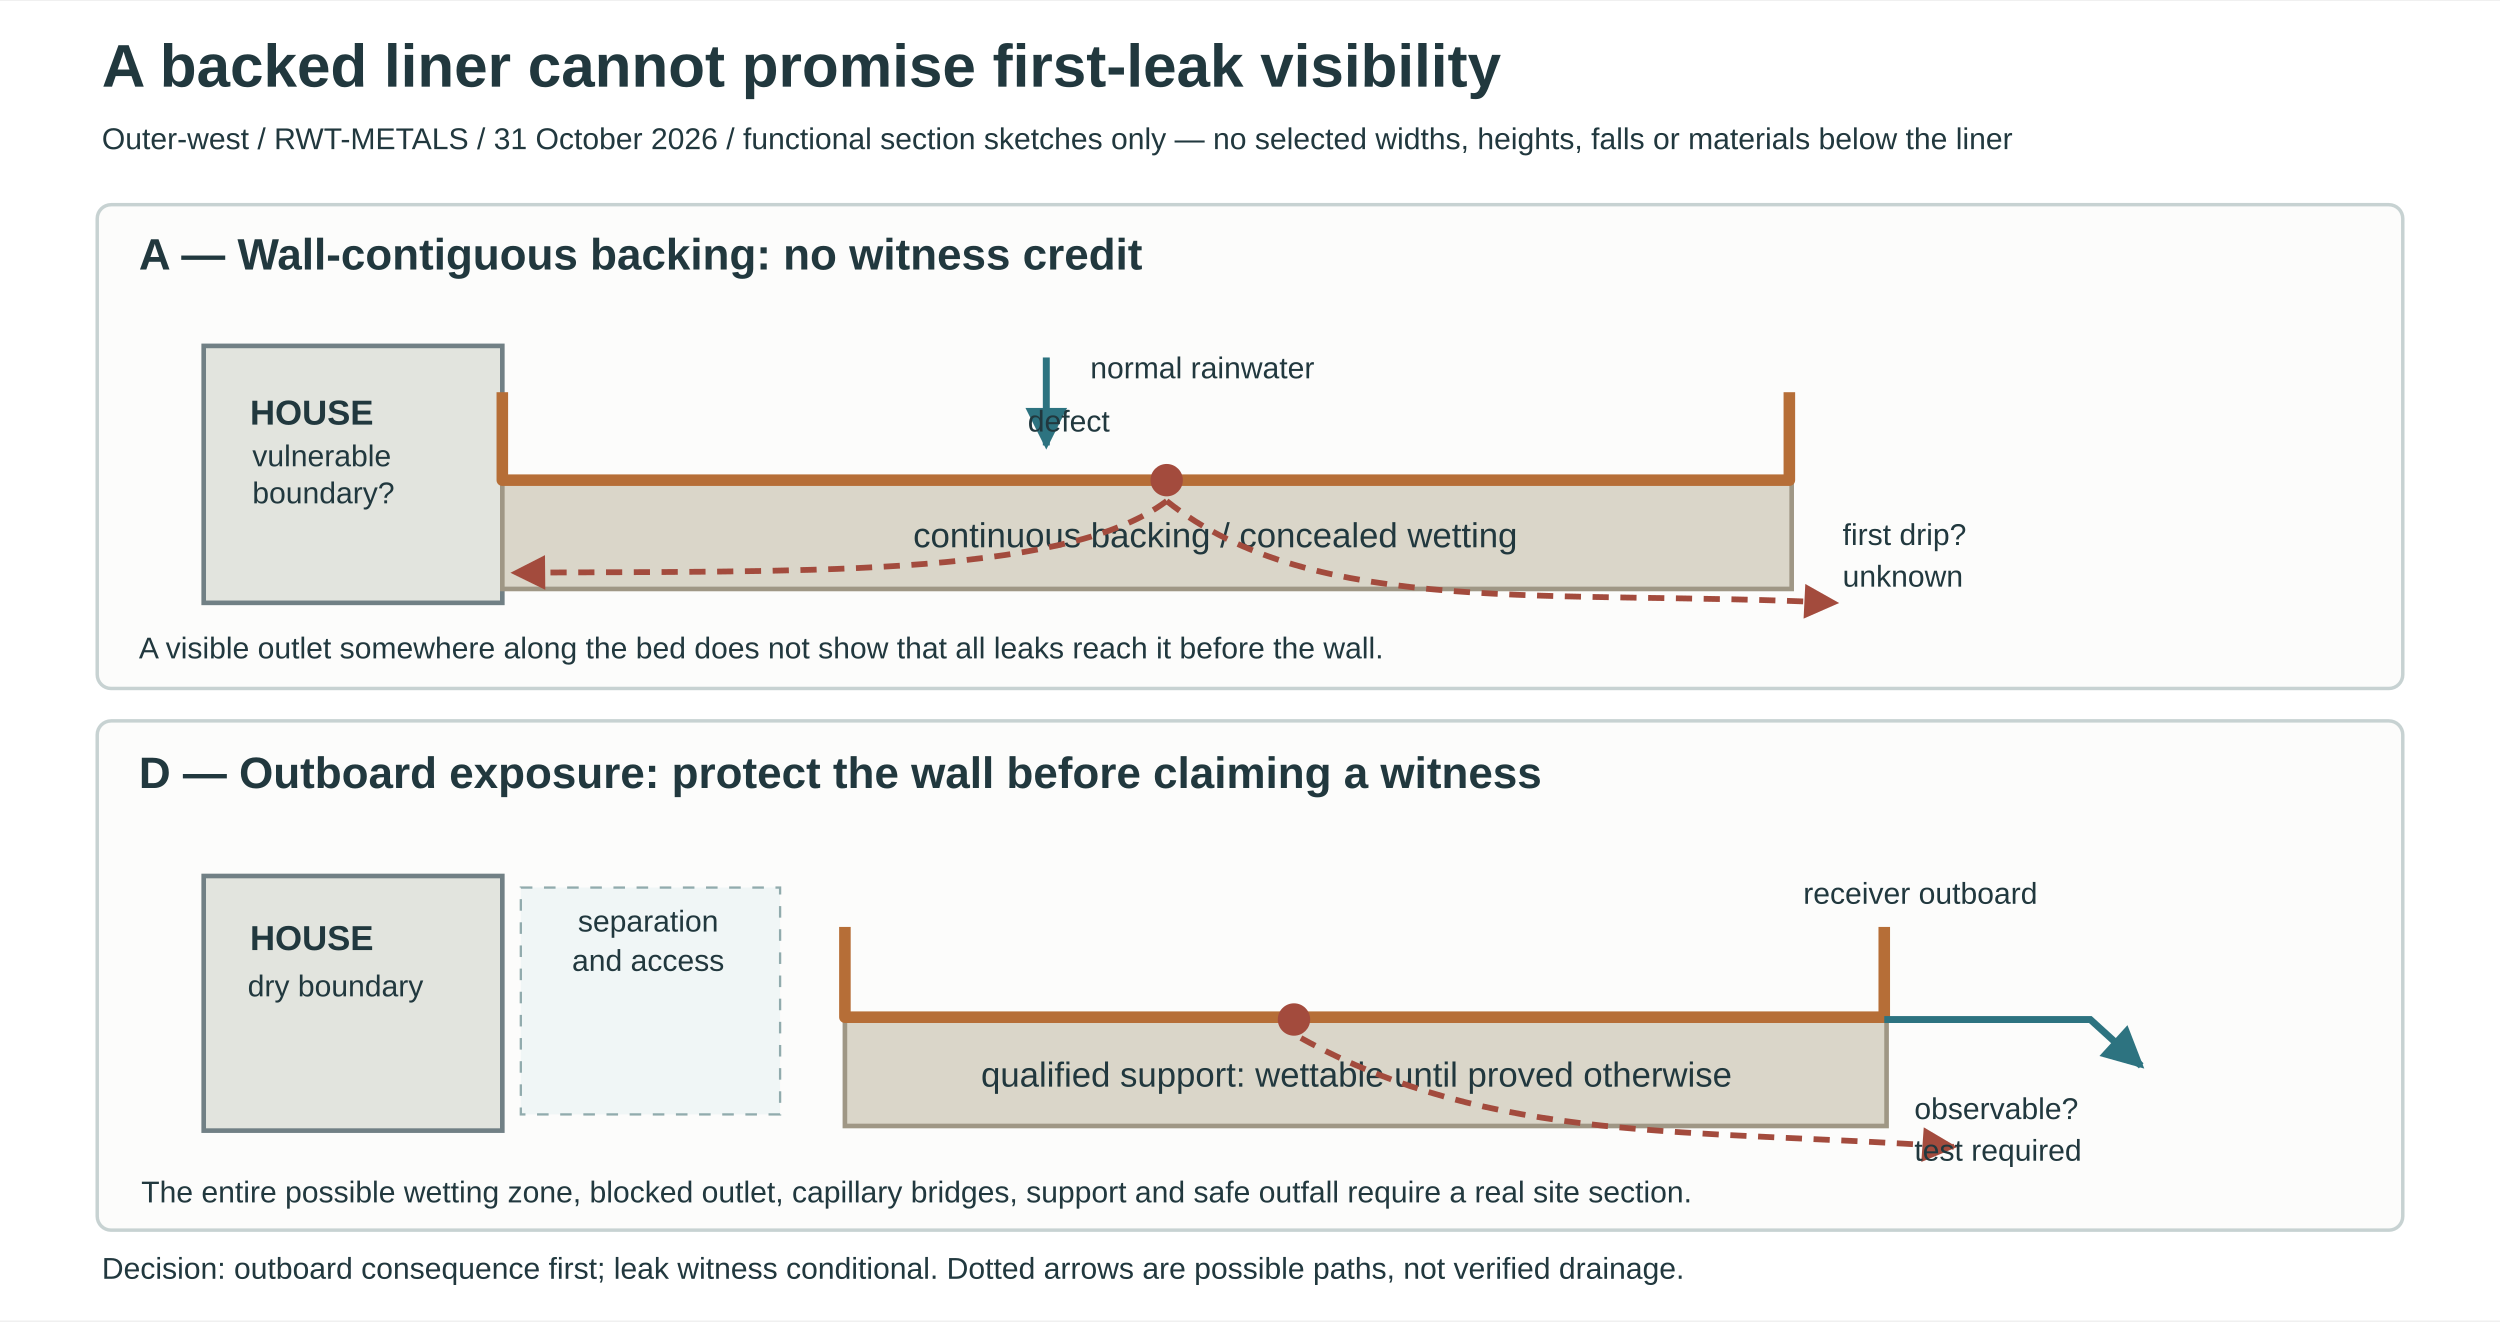
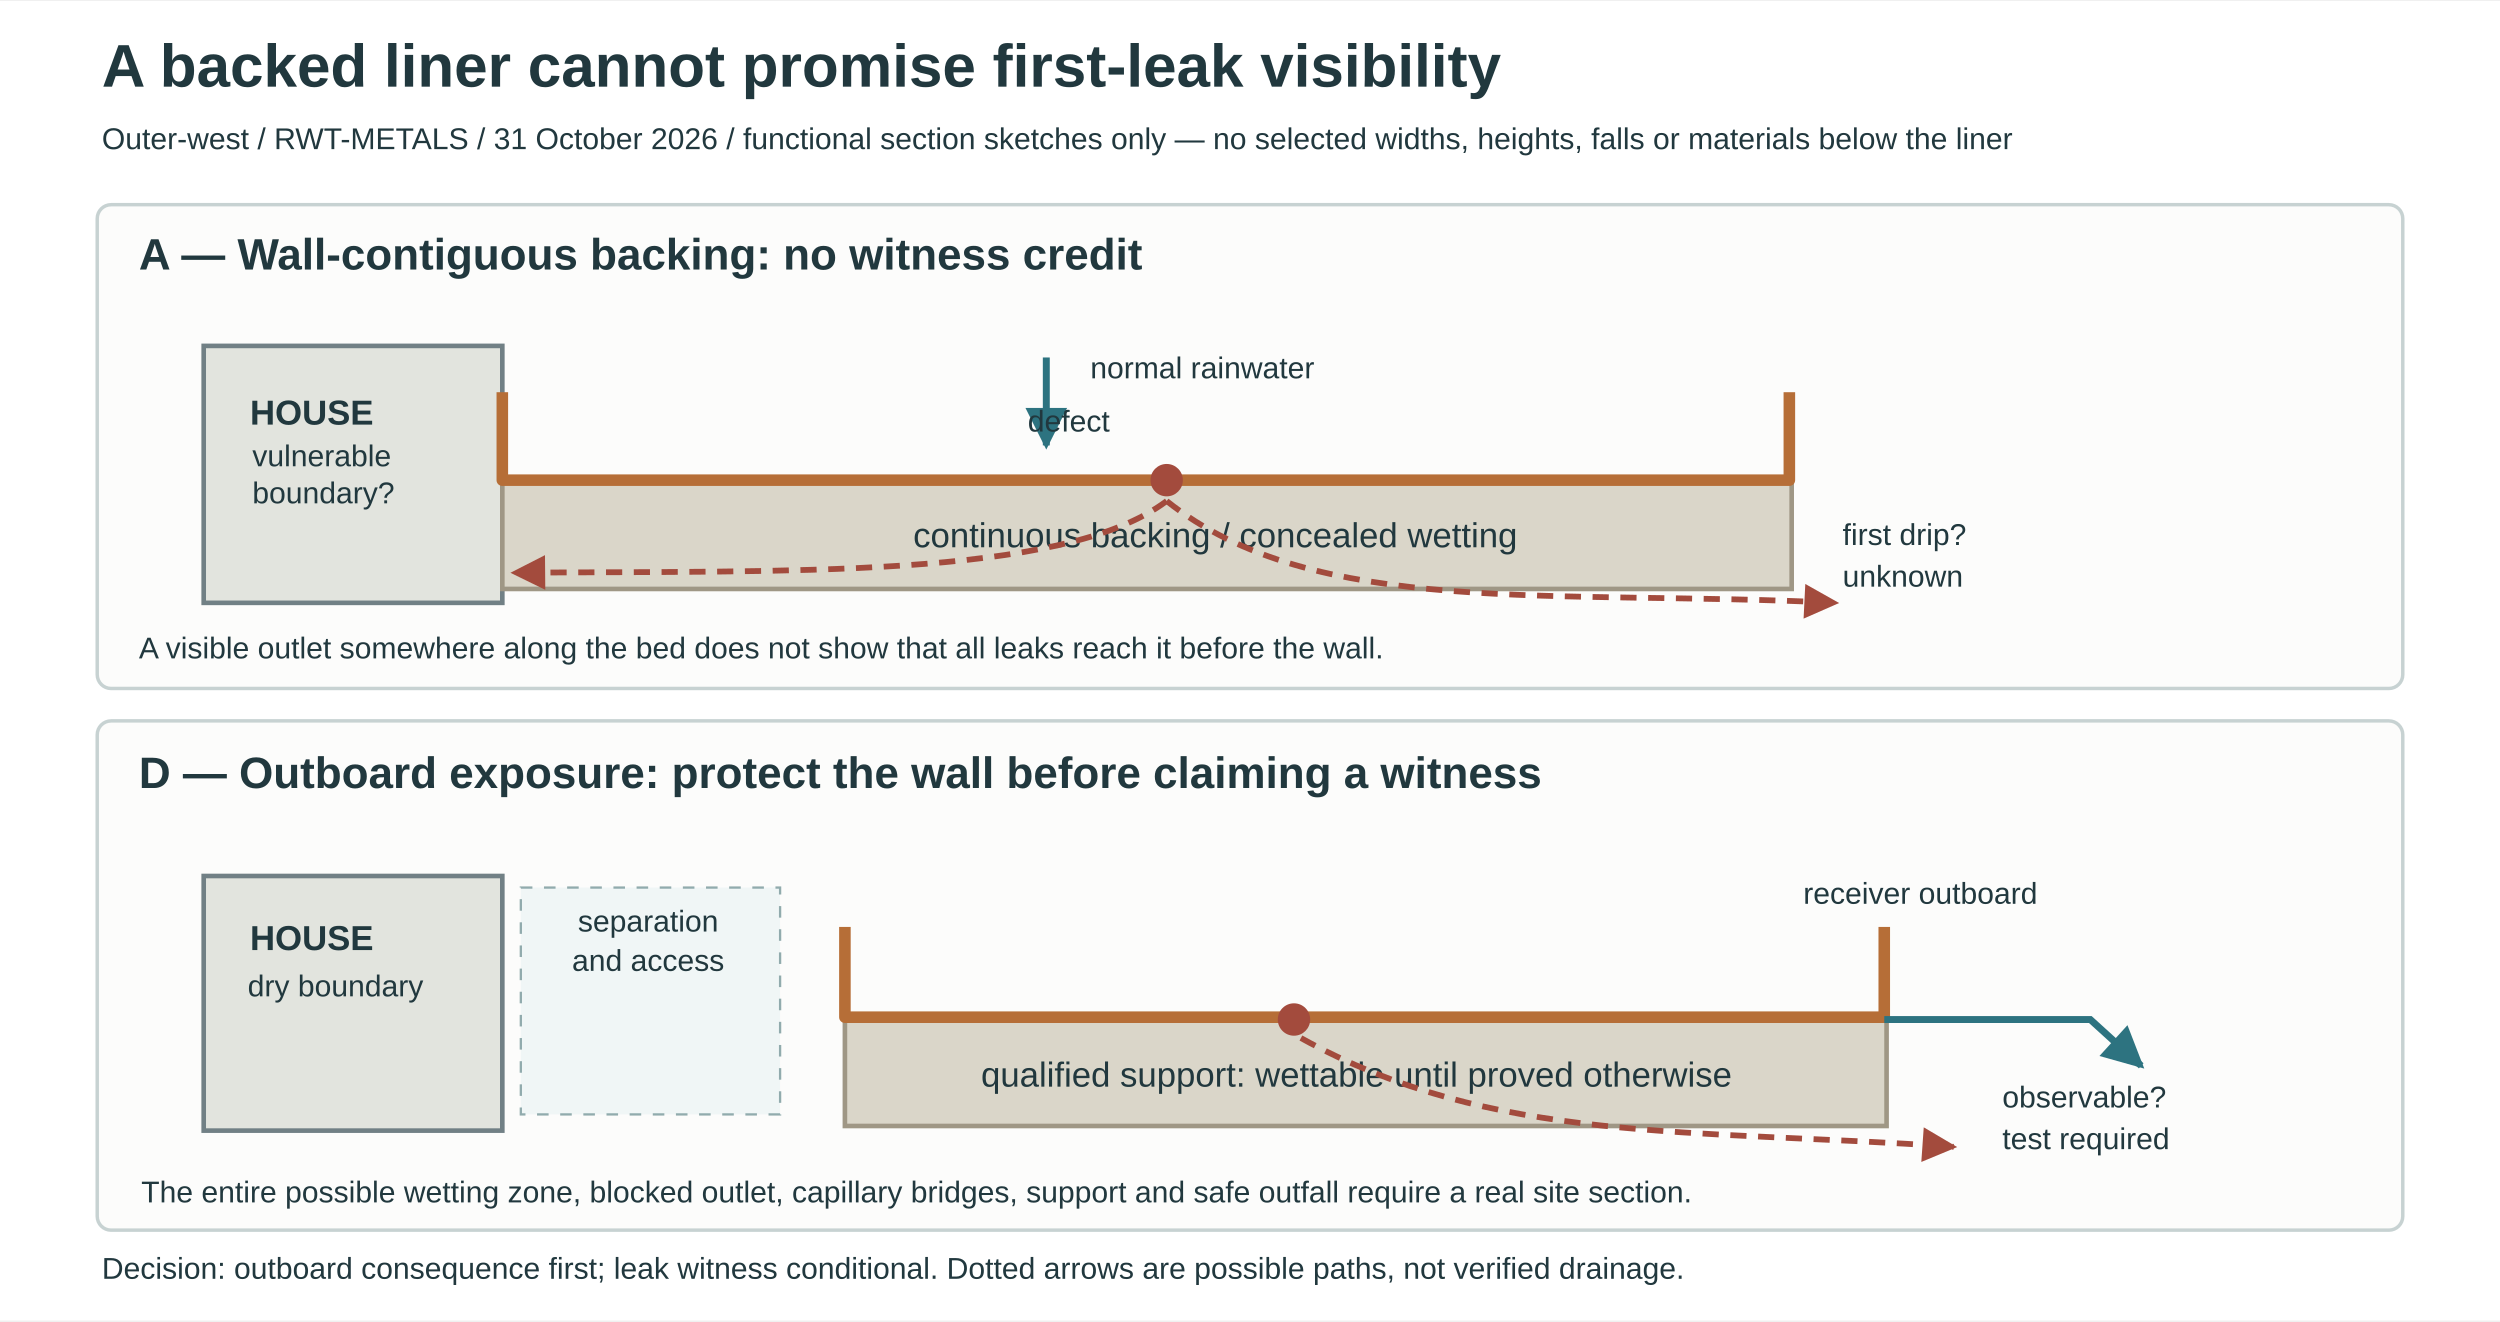
<svg xmlns="http://www.w3.org/2000/svg" width="420mm" height="222mm" viewBox="0 0 1080 570" role="img" aria-labelledby="title desc">
  <defs>
    <marker id="arrow" viewBox="0 0 10 10" refX="9" refY="5" markerWidth="6" markerHeight="6" orient="auto-start-reverse">
      <path d="M0 0 L10 5 L0 10Z" fill="#2d7380" />
    </marker>
    <marker id="riskarrow" viewBox="0 0 10 10" refX="9" refY="5" markerWidth="6" markerHeight="6" orient="auto-start-reverse">
      <path d="M0 0 L10 5 L0 10Z" fill="#a34b3d" />
    </marker>
  </defs>
  <style>
text{font-family:Arial,Helvetica,sans-serif;fill:#21383e;font-size:15px}
h1{font-size:25px}
.head{font-size:19px;font-weight:bold}.note{font-size:13px}.strong{font-weight:bold}
.panel{fill:#fcfcfb;stroke:#c7d2d2;stroke-width:1.5}
.wall{fill:#e2e4de;stroke:#718085;stroke-width:2}
.bed{fill:#dad6c9;stroke:#9f9785;stroke-width:2}
.metal{fill:none;stroke:#b66e37;stroke-width:5;stroke-linejoin:round}
.line{fill:none;stroke:#667f83;stroke-width:2}
.leak{fill:none;stroke:#a34b3d;stroke-width:2.5;stroke-dasharray:7 5;marker-end:url(#riskarrow)}
.water{fill:none;stroke:#2d7380;stroke-width:3;marker-end:url(#arrow)}
.air{fill:#f0f6f6;stroke:#91abad;stroke-width:1;stroke-dasharray:5 5}
</style>
  <rect width="1080" height="570" fill="white" />
  <text x="44" y="37" style="font-weight:bold;font-size:26px">A backed liner cannot promise first-leak visibility</text>
  <text x="44" y="64" class="note">Outer-west / RWT-METALS / 31 October 2026 / functional section sketches only — no selected widths, heights, falls or materials below the liner</text>
  <rect class="panel" x="42" y="88" width="996" height="209" rx="6" />
  <text x="60" y="116" class="head">A — Wall-contiguous backing: no witness credit</text>
  <rect x="88" y="149" width="129" height="111" class="wall" />
  <text x="108" y="183" class="strong">HOUSE</text>
  <text x="109" y="201" class="note">vulnerable</text>
  <text x="109" y="217" class="note">boundary?</text>
  <rect x="217" y="208" width="557" height="46" class="bed" />
  <text x="525" y="236" text-anchor="middle">continuous backing / concealed wetting</text>
  <path d="M217 169 L217 207 L773 207 L773 169" class="metal" />
  <path d="M452 154 L452 192" class="water" />
  <text x="471" y="163" class="note">normal rainwater</text>
  <circle cx="504" cy="207" r="7" fill="#a34b3d" />
  <path d="M504 216 C459 250 339 246 222 247" class="leak" />
  <path d="M504 216 C568 267 672 254 793 260" class="leak" />
  <text x="444" y="186" class="note">defect</text>
  <text x="796" y="235" class="note">first drip?</text>
  <text x="796" y="253" class="note">unknown</text>
  <text x="60" y="284" class="note">A visible outlet somewhere along the bed does not show that all leaks reach it before the wall.</text>
  <rect class="panel" x="42" y="311" width="996" height="220" rx="6" />
  <text x="60" y="340" class="head">D — Outboard exposure: protect the wall before claiming a witness</text>
  <rect x="88" y="378" width="129" height="110" class="wall" />
  <text x="108" y="410" class="strong">HOUSE</text>
  <text x="107" y="430" class="note">dry boundary</text>
  <rect x="225" y="383" width="112" height="98" class="air" />
  <text x="280" y="402" text-anchor="middle" class="note">separation</text>
  <text x="280" y="419" text-anchor="middle" class="note">and access</text>
  <rect x="365" y="440" width="450" height="46" class="bed" />
  <text x="586" y="469" text-anchor="middle">qualified support: wettable until proved otherwise</text>
  <path d="M365 400 L365 439 L814 439 L814 400" class="metal" />
  <circle cx="559" cy="440" r="7" fill="#a34b3d" />
  <path d="M562 448 C645 494 730 487 844 495" class="leak" />
  <path d="M814 440 L903 440 L925 460" class="water" />
  <text x="779" y="390" class="note">receiver outboard</text>
-   <text x="827" y="483" class="note">observable?</text>
-   <text x="827" y="501" class="note">test required</text>
+   <text x="865" y="478" class="note">observable?</text>
+   <text x="865" y="496" class="note">test required</text>
  <text x="61" y="519" class="note">The entire possible wetting zone, blocked outlet, capillary bridges, support and safe outfall require a real site section.</text>
  <text x="44" y="552" class="note">Decision: outboard consequence first; leak witness conditional. Dotted arrows are possible paths, not verified drainage.</text>
</svg>
